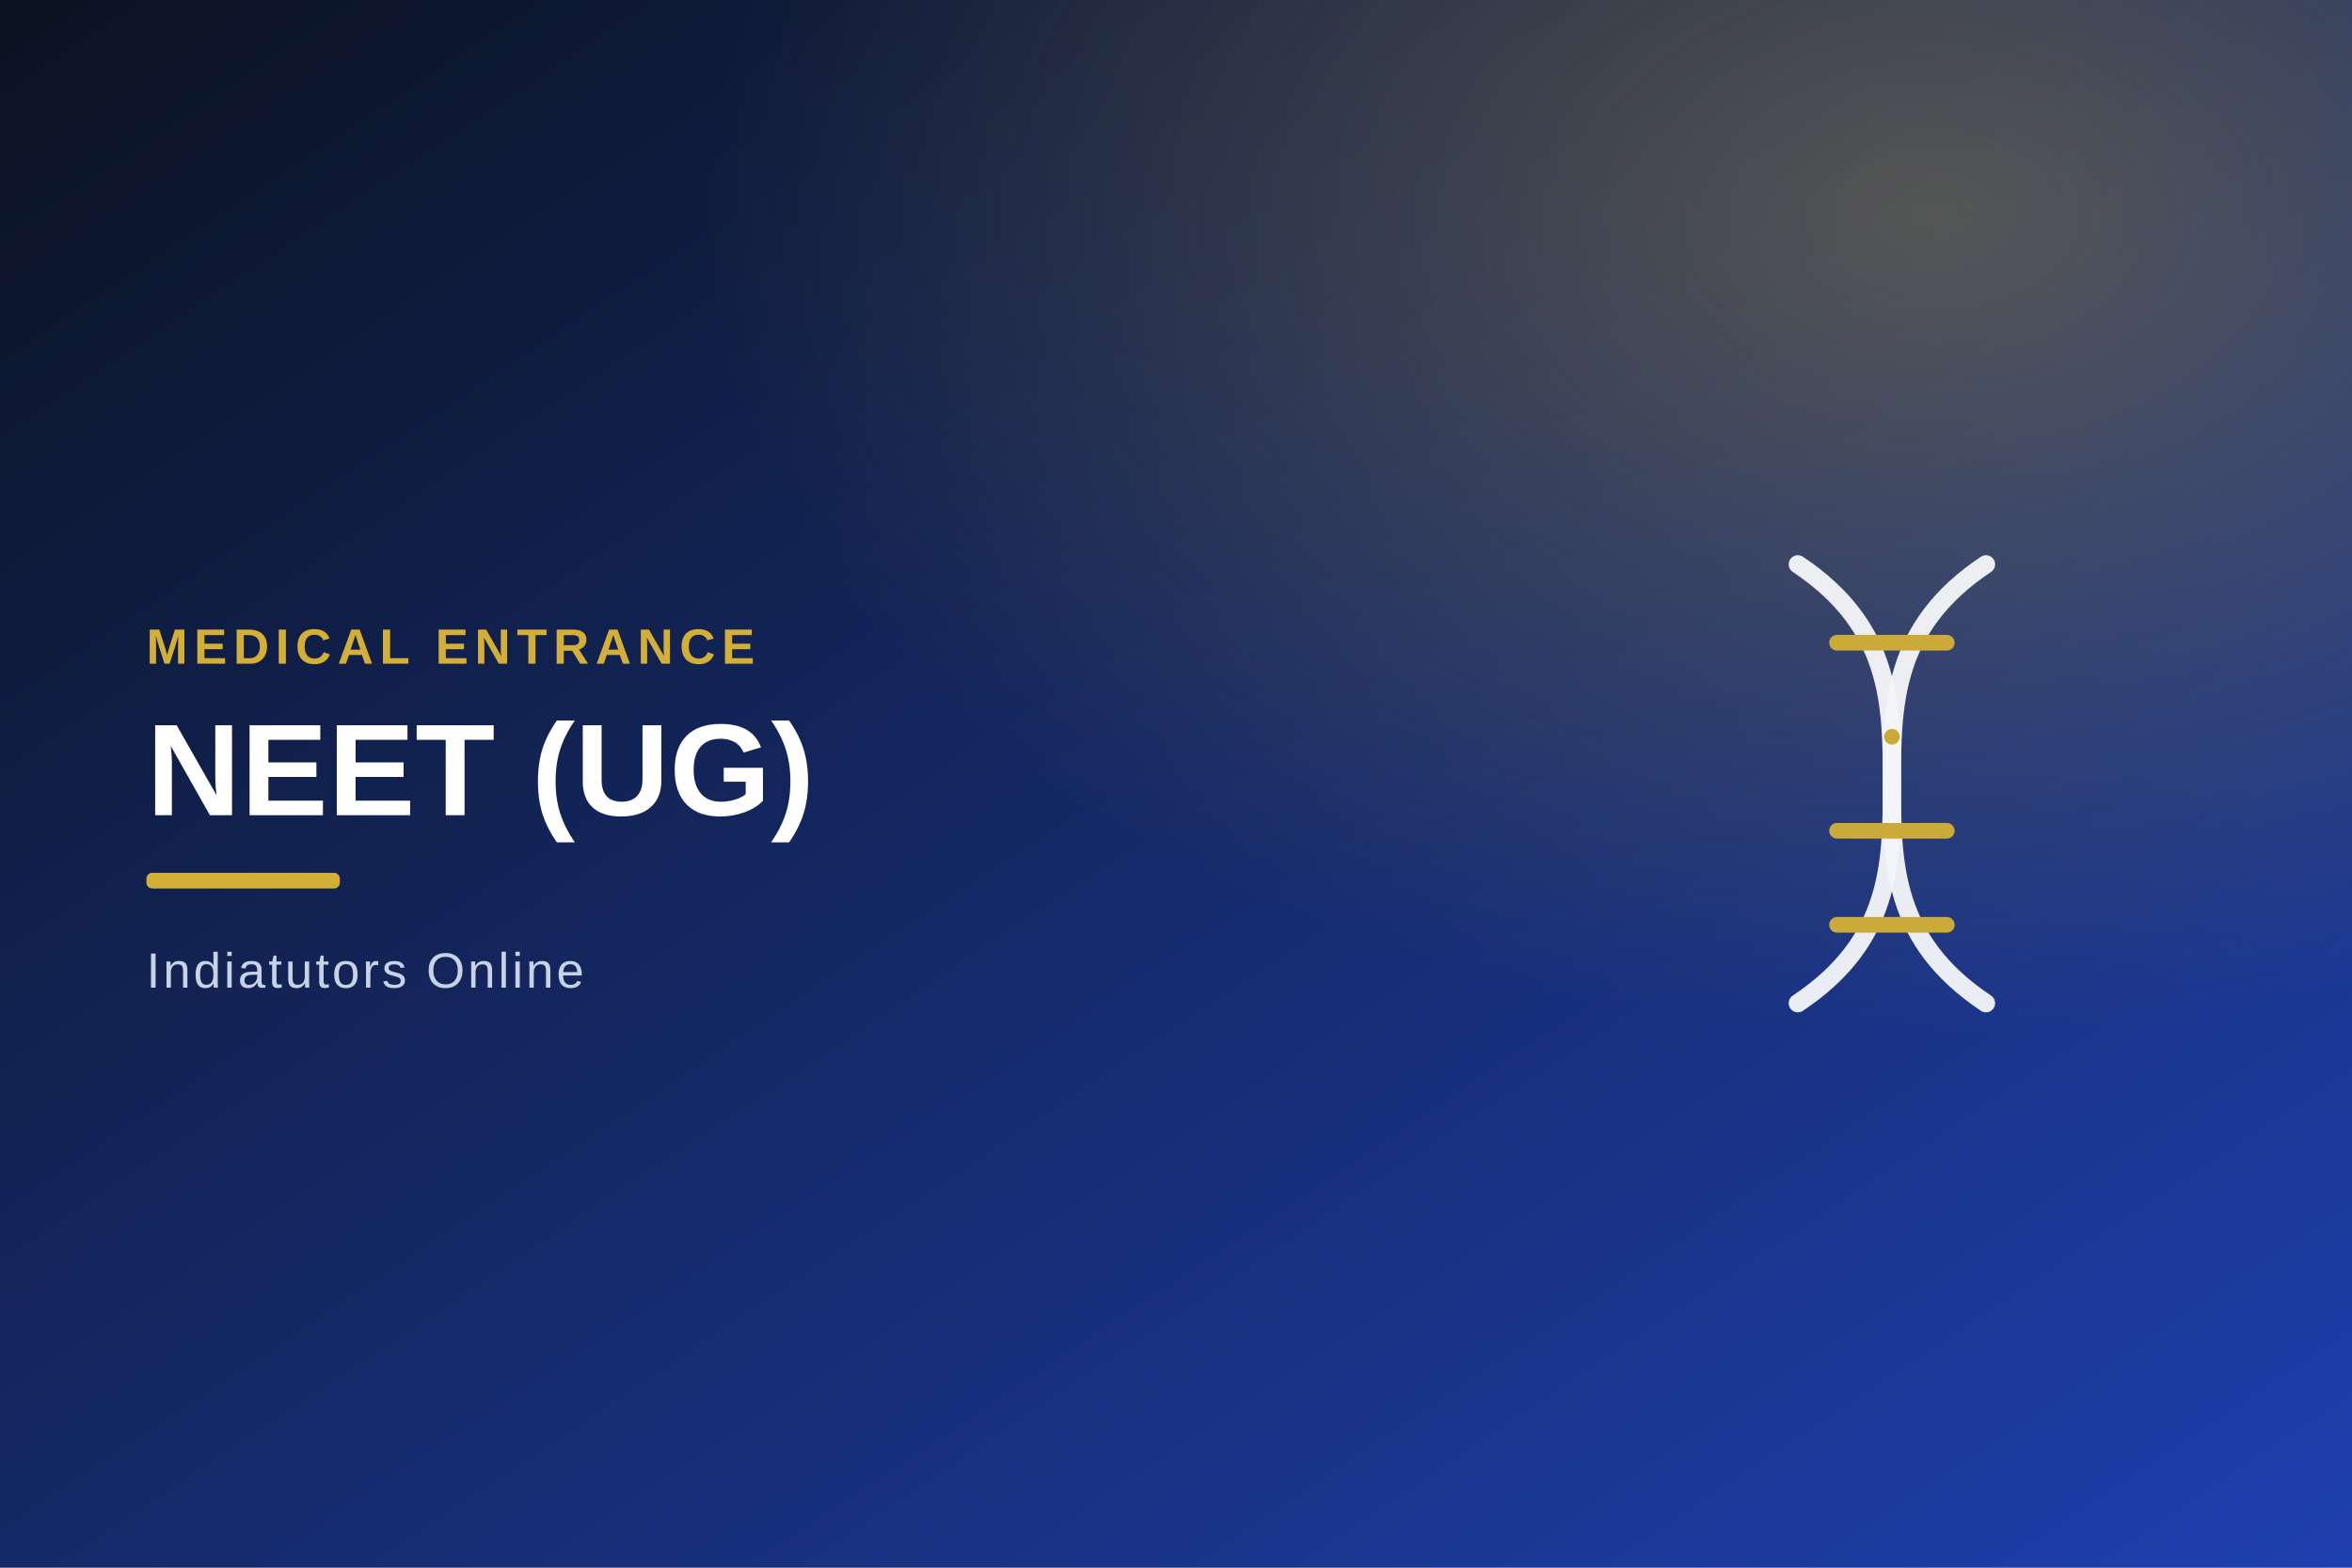
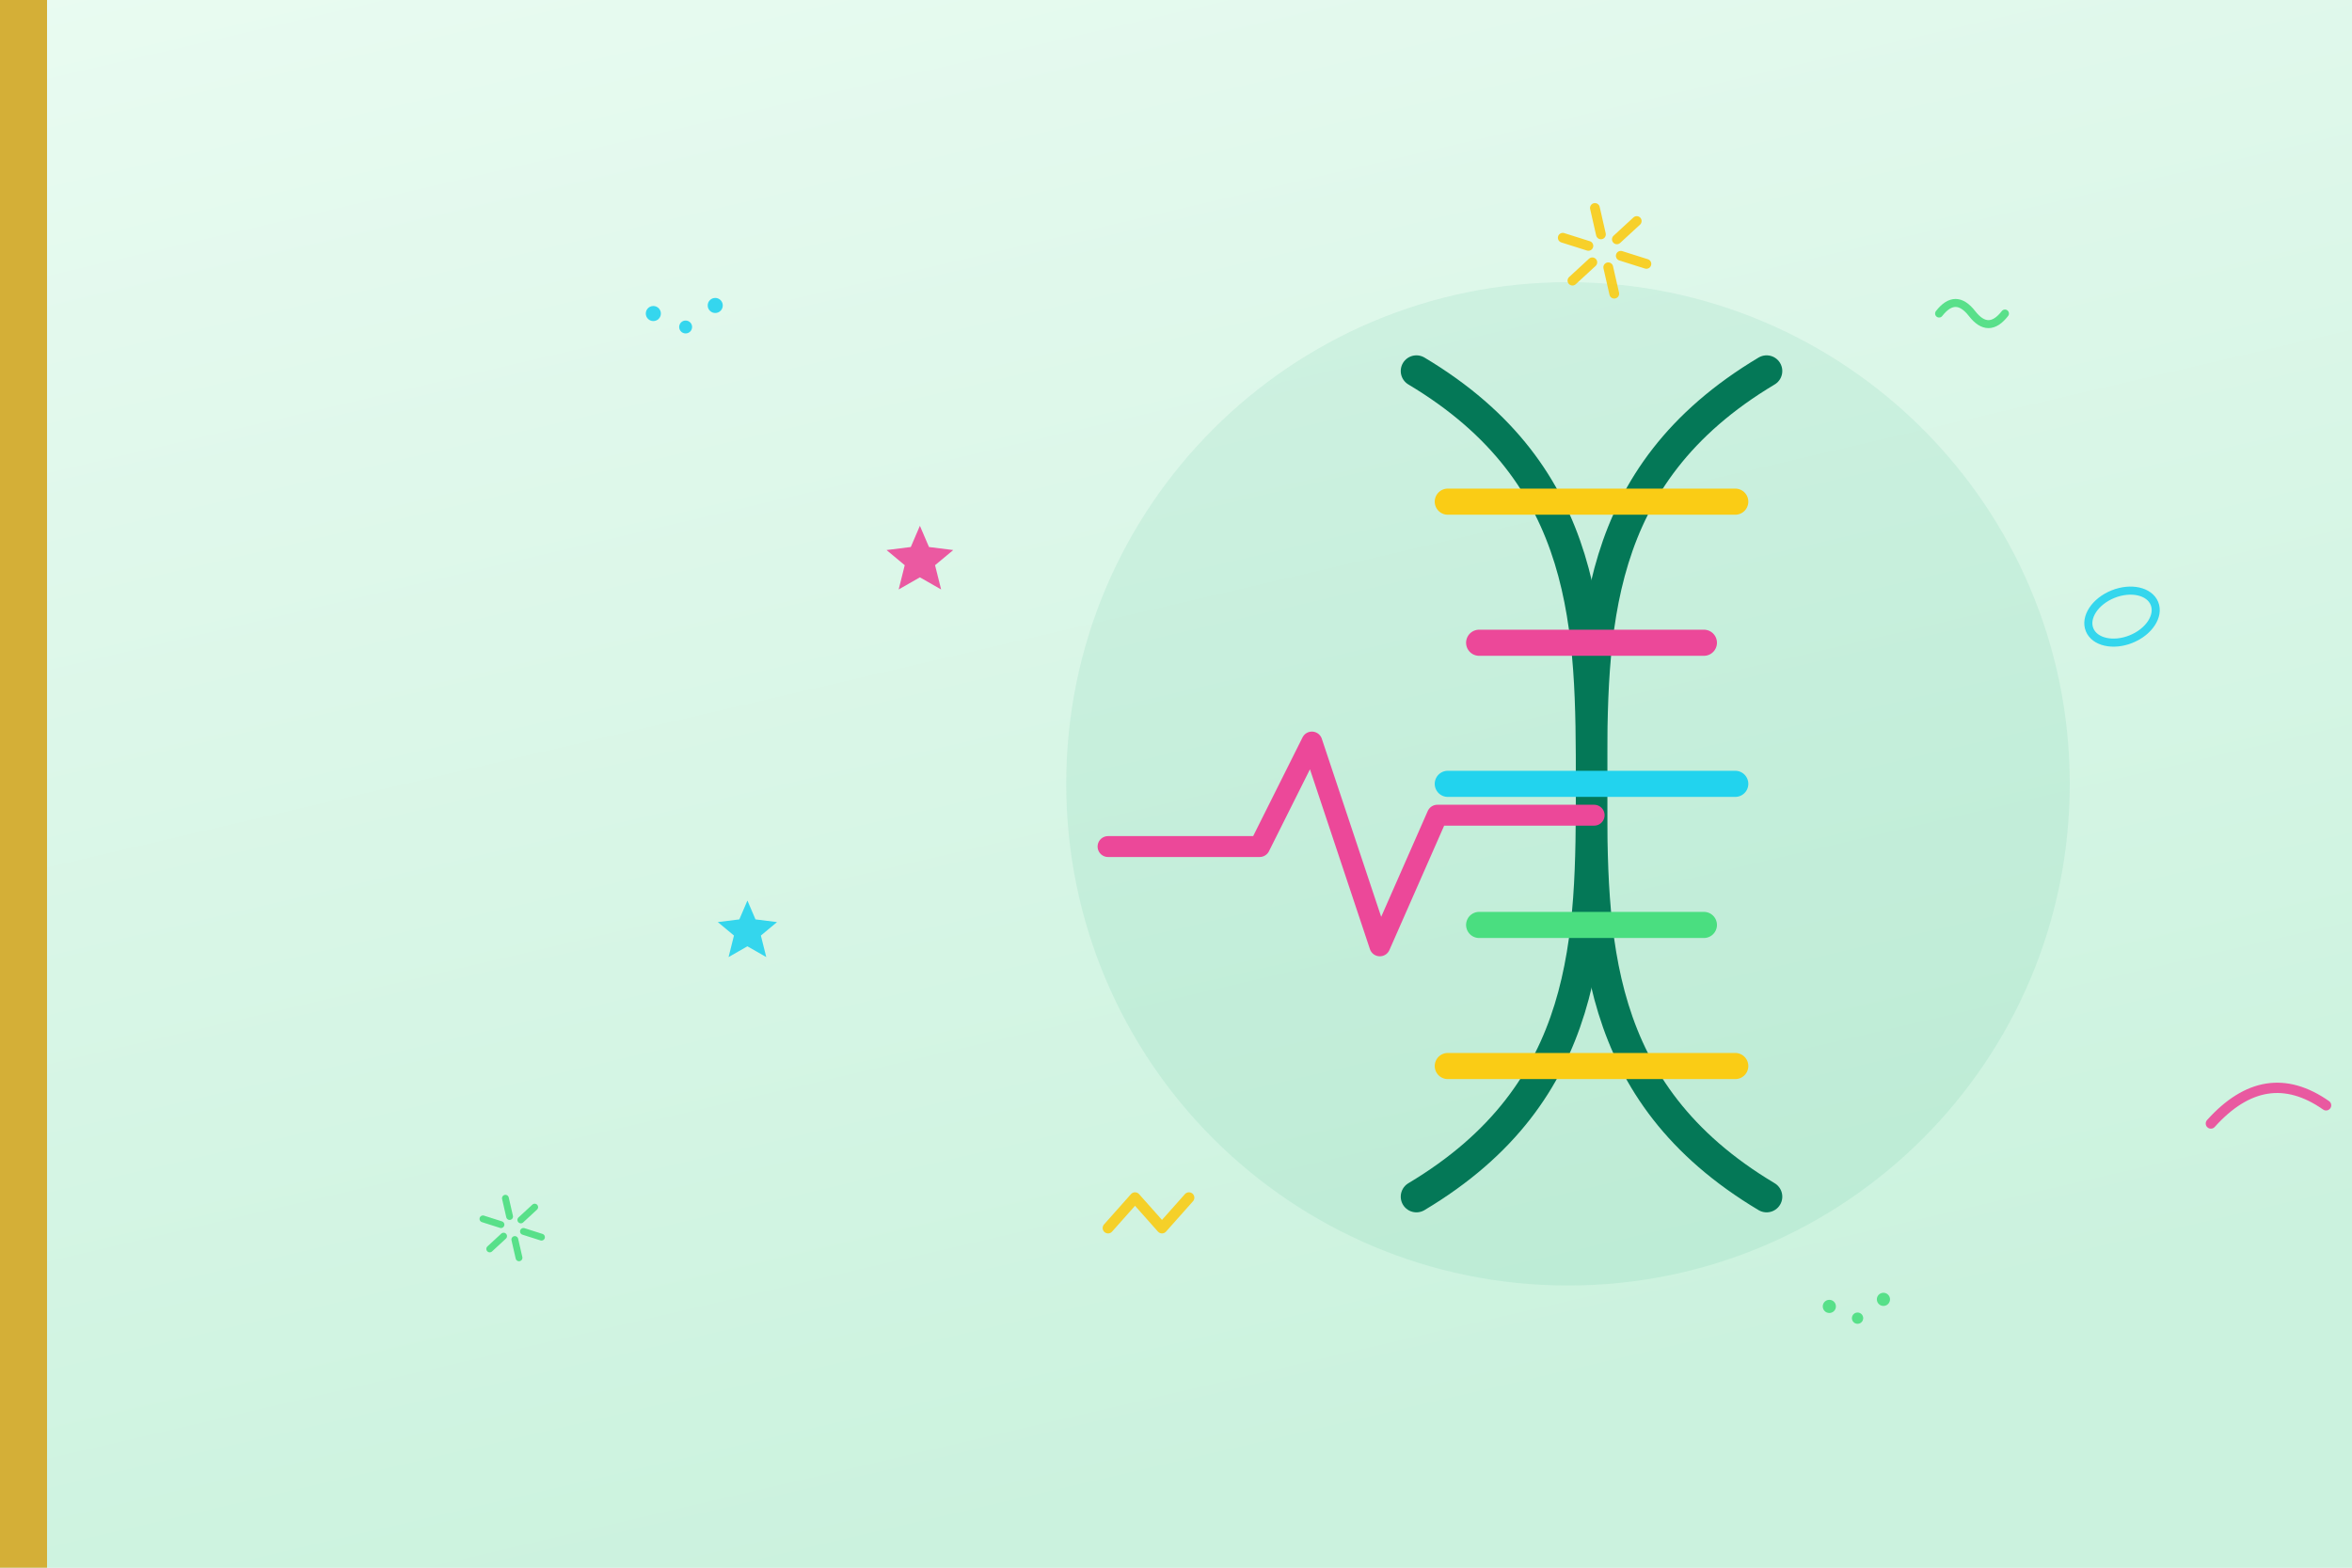
- <svg xmlns="http://www.w3.org/2000/svg" width="1200" height="800" viewBox="0 0 1200 800">
+ <svg xmlns="http://www.w3.org/2000/svg" width="1200" height="800" viewBox="0 0 900 600" preserveAspectRatio="xMidYMid slice">
  <defs>
-     <linearGradient id="bg" x1="0" y1="0" x2="1" y2="1">
-       <stop offset="0%" stop-color="#0B1220" />
-       <stop offset="100%" stop-color="#1E40AF" />
+     <linearGradient id="bg" x1="0" y1="0" x2="0.35" y2="1">
+       <stop offset="0%" stop-color="#E9FBF1" />
+       <stop offset="100%" stop-color="#CBF2DE" />
    </linearGradient>
-     <radialGradient id="glow" cx="82%" cy="14%" r="52%">
-       <stop offset="0%" stop-color="#D4AF37" stop-opacity=".34" />
-       <stop offset="100%" stop-color="#D4AF37" stop-opacity="0" />
-     </radialGradient>
  </defs>
-   <rect width="1200" height="800" fill="url(#bg)" />
-   <rect width="1200" height="800" fill="url(#glow)" />
-   <g transform="translate(805.3,240.0) scale(1.333)" opacity=".95">
-     <path d="M84 36 C 156 84, 84 156, 156 204" fill="none" stroke="#fff" stroke-width="7" stroke-linecap="round" opacity=".95" />
-     <path d="M156 36 C 84 84, 156 156, 84 204" fill="none" stroke="#fff" stroke-width="7" stroke-linecap="round" opacity=".95" />
-     <line x1="99" y1="66" x2="141" y2="66" stroke="#D4AF37" stroke-width="6" stroke-linecap="round" />
-     <line x1="120" y1="102" x2="120" y2="102" stroke="#D4AF37" stroke-width="6" stroke-linecap="round" />
-     <line x1="99" y1="138" x2="141" y2="138" stroke="#D4AF37" stroke-width="6" stroke-linecap="round" />
-     <line x1="99" y1="174" x2="141" y2="174" stroke="#D4AF37" stroke-width="6" stroke-linecap="round" />
+   <rect width="900" height="600" fill="url(#bg)" />
+   <g transform="translate(600 300)">
+     <circle r="192" fill="#059669" opacity=".08" />
+     <g stroke="#047857" stroke-width="12" fill="none" stroke-linecap="round">
+       <path d="M-58 -158 C 76 -78, -58 78, 76 158" />
+       <path d="M76 -158 C -58 -78, 76 78, -58 158" />
+     </g>
+     <line x1="-46" y1="-108" x2="64" y2="-108" stroke="#FACC15" stroke-width="10" stroke-linecap="round" />
+     <line x1="-34" y1="-54" x2="52" y2="-54" stroke="#EC4899" stroke-width="10" stroke-linecap="round" />
+     <line x1="-46" y1="0" x2="64" y2="0" stroke="#22D3EE" stroke-width="10" stroke-linecap="round" />
+     <line x1="-34" y1="54" x2="52" y2="54" stroke="#4ADE80" stroke-width="10" stroke-linecap="round" />
+     <line x1="-46" y1="108" x2="64" y2="108" stroke="#FACC15" stroke-width="10" stroke-linecap="round" />
+     <path d="M-176 24 h58 l20 -40 l26 78 l22 -50 h60" fill="none" stroke="#EC4899" stroke-width="8" stroke-linecap="round" stroke-linejoin="round" />
  </g>
-   <g transform="translate(74.7,338.7)">
-     <text x="0" y="0" font-family="Segoe UI,Arial,sans-serif" font-size="25.3" fill="#D4AF37" letter-spacing="3.20" font-weight="600">MEDICAL ENTRANCE</text>
-     <text x="0" y="77.3" font-family="Segoe UI,Arial,sans-serif" font-size="66.7" fill="#ffffff" font-weight="700">NEET (UG)</text>
-     <rect x="0" y="106.7" width="98.7" height="8.0" rx="3" fill="#D4AF37" />
-     <text x="0" y="165.3" font-family="Segoe UI,Arial,sans-serif" font-size="25.3" fill="#c7d2e4" letter-spacing="1.47">Indiatutors Online</text>
+   <g>
+     <g opacity="0.9">
+       <line x1="200.3" y1="471.3" x2="207.2" y2="473.5" stroke="#4ADE80" stroke-width="2.61" stroke-linecap="round" />
+       <line x1="197.0" y1="474.4" x2="198.6" y2="481.4" stroke="#4ADE80" stroke-width="2.61" stroke-linecap="round" />
+       <line x1="192.7" y1="473.1" x2="187.4" y2="478.0" stroke="#4ADE80" stroke-width="2.61" stroke-linecap="round" />
+       <line x1="191.7" y1="468.7" x2="184.8" y2="466.5" stroke="#4ADE80" stroke-width="2.61" stroke-linecap="round" />
+       <line x1="195.0" y1="465.6" x2="193.4" y2="458.6" stroke="#4ADE80" stroke-width="2.61" stroke-linecap="round" />
+       <line x1="199.3" y1="466.9" x2="204.6" y2="462.0" stroke="#4ADE80" stroke-width="2.61" stroke-linecap="round" />
+     </g>
+     <g opacity="0.9">
+       <circle cx="250" cy="120" r="2.884" fill="#22D3EE" />
+       <circle cx="262.36" cy="125.15" r="2.472" fill="#22D3EE" />
+       <circle cx="273.69" cy="116.91" r="2.884" fill="#22D3EE" />
+     </g>
+     <path d="M352 201.24 l 3.48 8.12 l 9.28 1.16 l -6.96 5.8 l 2.32 9.28 l -8.12 -4.64 l -8.12 4.64 l 2.32 -9.28 l -6.96 -5.8 l 9.28 -1.16 z" fill="#EC4899" opacity="0.9" />
+     <path d="M424 470 l 10.32 -11.61 l 10.32 11.61 l 10.32 -11.61" fill="none" stroke="#FACC15" stroke-width="4.128" stroke-linecap="round" stroke-linejoin="round" opacity="0.9" />
+     <path d="M742 120 q 6.3 -8.1 12.6 0 t 12.6 0" fill="none" stroke="#4ADE80" stroke-width="3.06" stroke-linecap="round" opacity="0.9" />
+     <ellipse cx="812" cy="236" rx="13.39" ry="9.27" fill="none" stroke="#22D3EE" stroke-width="3.09" transform="rotate(-22 812 236)" opacity="0.9" />
+     <path d="M846 430 q 20.88 -23.2 44.08 -6.96" fill="none" stroke="#EC4899" stroke-width="3.944" stroke-linecap="round" opacity="0.9" />
+     <g opacity="0.9">
+       <line x1="620.2" y1="97.9" x2="630.0" y2="101.0" stroke="#FACC15" stroke-width="3.741" stroke-linecap="round" />
+       <line x1="615.4" y1="102.3" x2="617.7" y2="112.4" stroke="#FACC15" stroke-width="3.741" stroke-linecap="round" />
+       <line x1="609.3" y1="100.4" x2="601.7" y2="107.4" stroke="#FACC15" stroke-width="3.741" stroke-linecap="round" />
+       <line x1="607.8" y1="94.1" x2="598.0" y2="91.0" stroke="#FACC15" stroke-width="3.741" stroke-linecap="round" />
+       <line x1="612.6" y1="89.7" x2="610.3" y2="79.6" stroke="#FACC15" stroke-width="3.741" stroke-linecap="round" />
+       <line x1="618.7" y1="91.6" x2="626.3" y2="84.6" stroke="#FACC15" stroke-width="3.741" stroke-linecap="round" />
+     </g>
+     <g opacity="0.9">
+       <circle cx="700" cy="500" r="2.52" fill="#4ADE80" />
+       <circle cx="710.8" cy="504.5" r="2.16" fill="#4ADE80" />
+       <circle cx="720.7" cy="497.3" r="2.52" fill="#4ADE80" />
+     </g>
+     <path d="M286 344.67 l 3.09 7.21 l 8.24 1.03 l -6.18 5.15 l 2.06 8.24 l -7.21 -4.12 l -7.21 4.12 l 2.06 -8.24 l -6.18 -5.15 l 8.24 -1.03 z" fill="#22D3EE" opacity="0.9" />
  </g>
+   <rect x="0" y="0" width="18" height="600" fill="#D4AF37" />
</svg>
